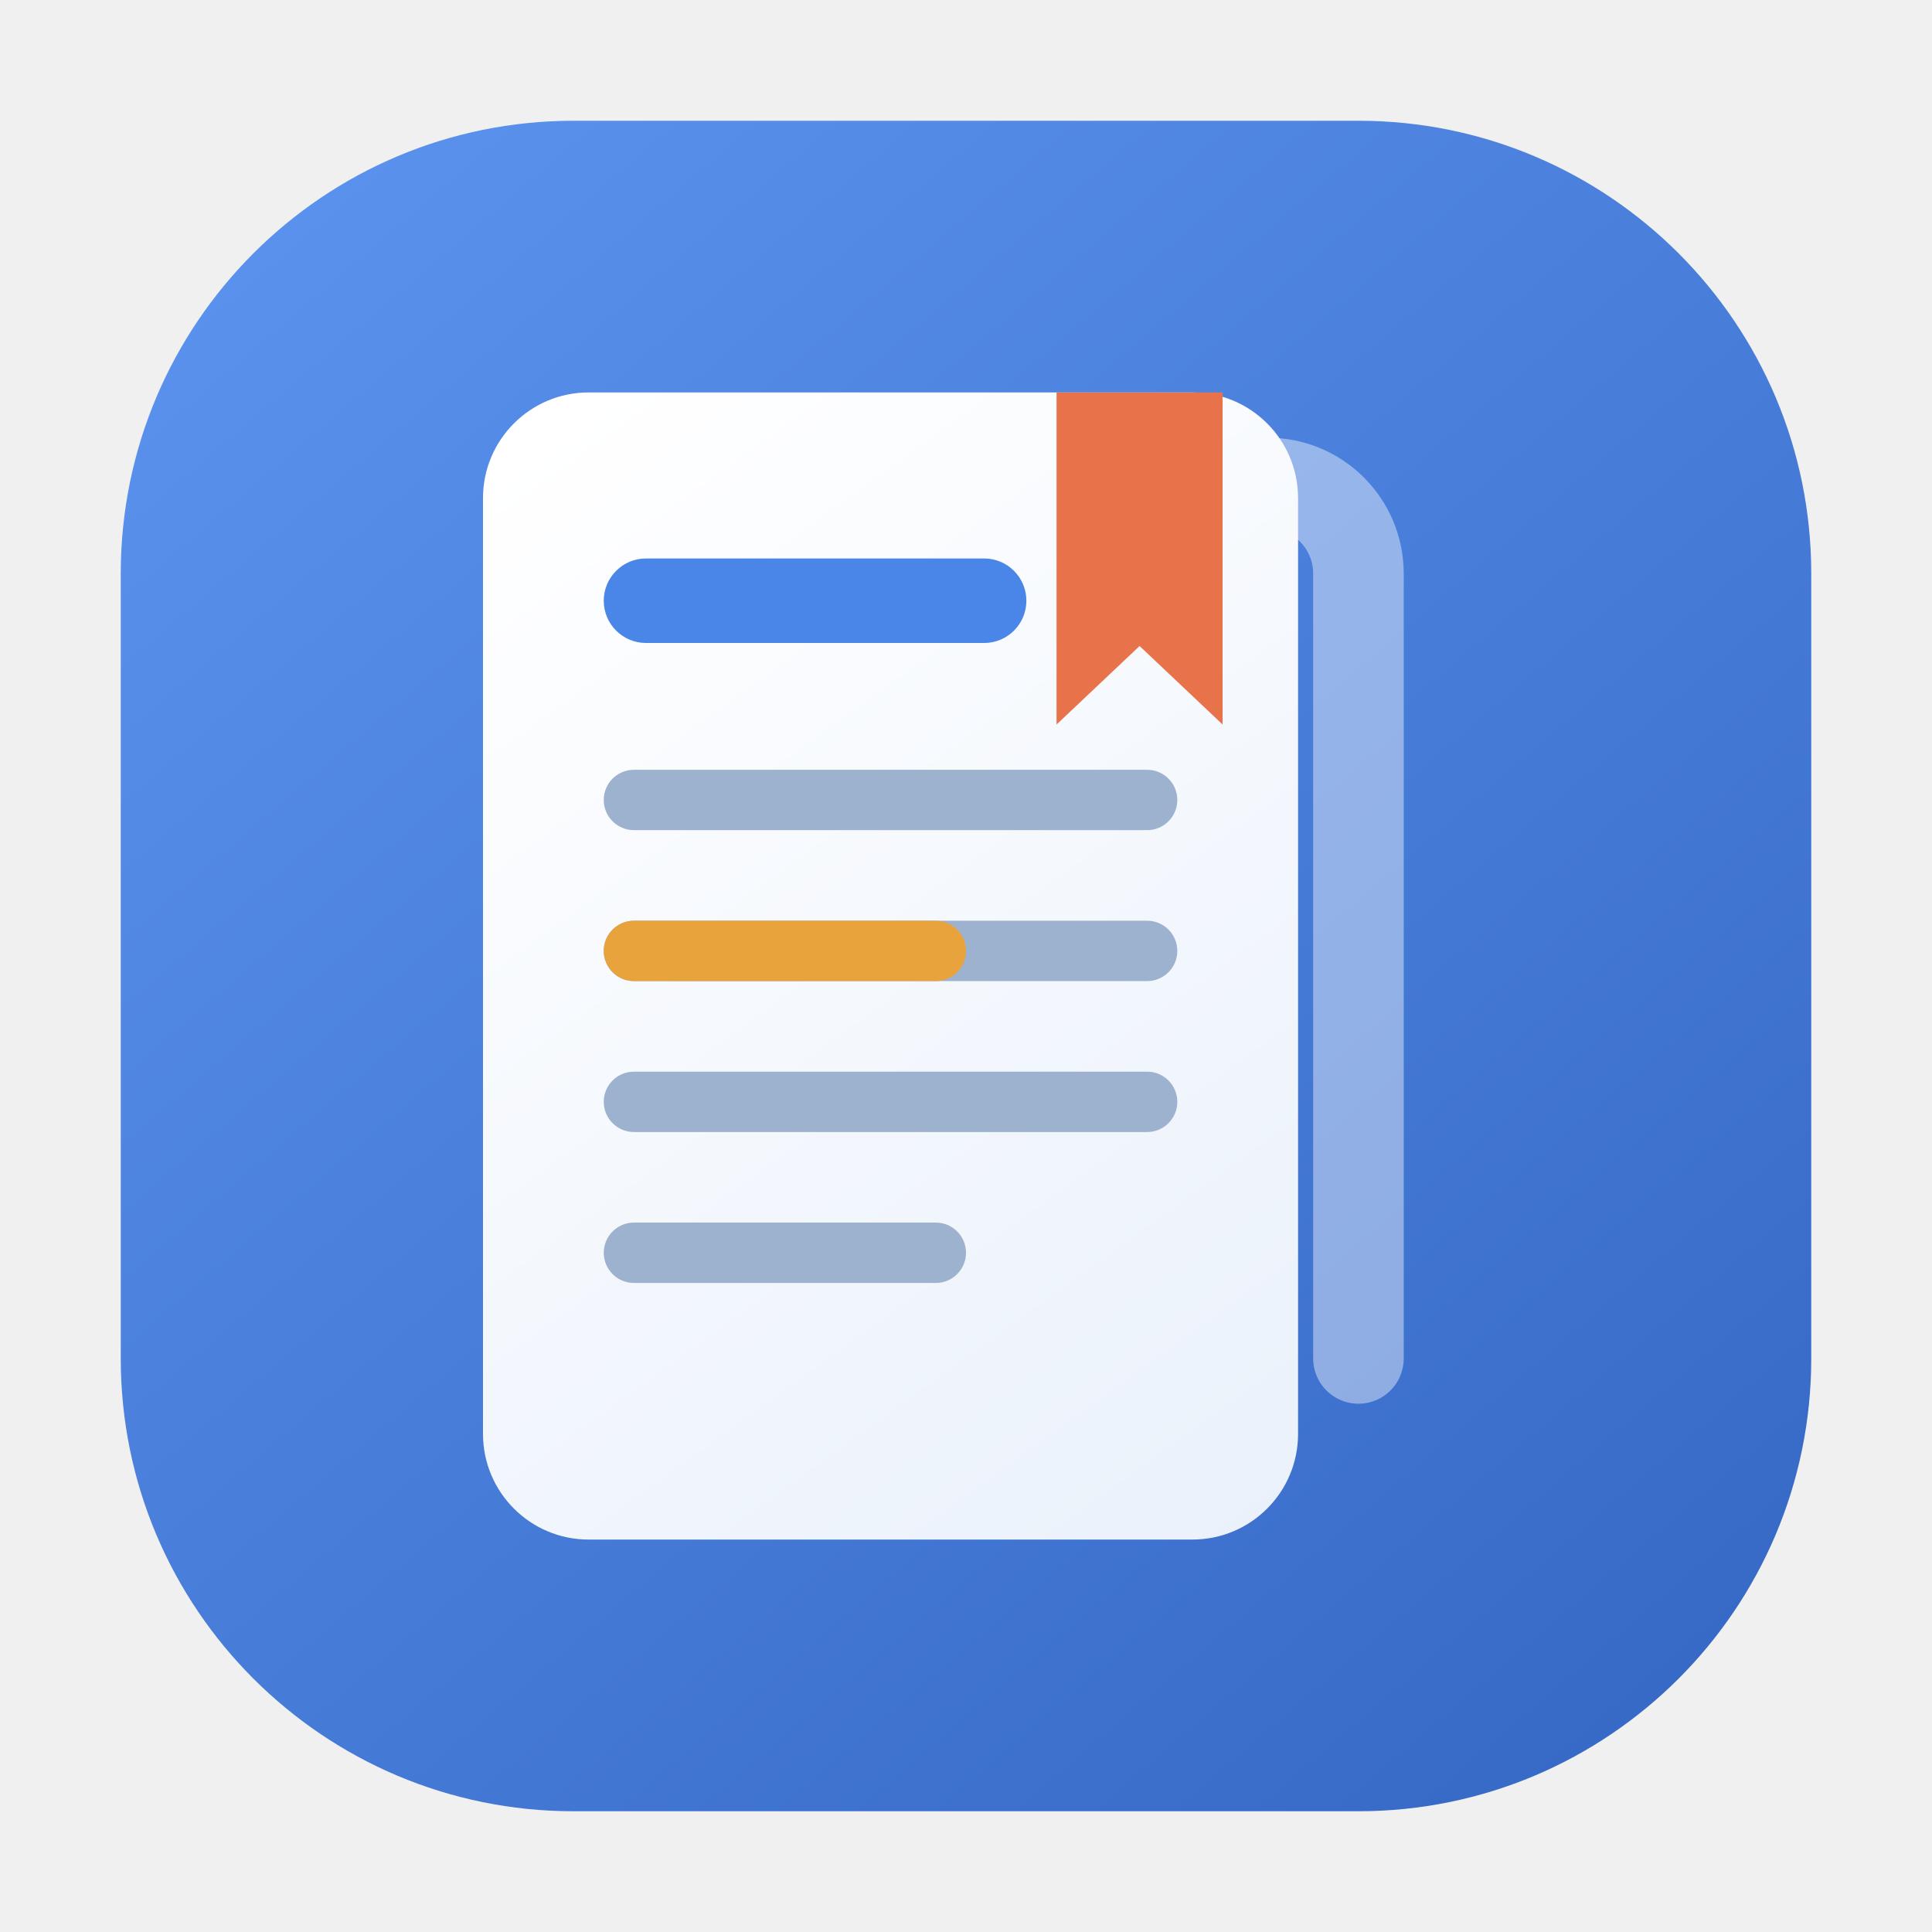
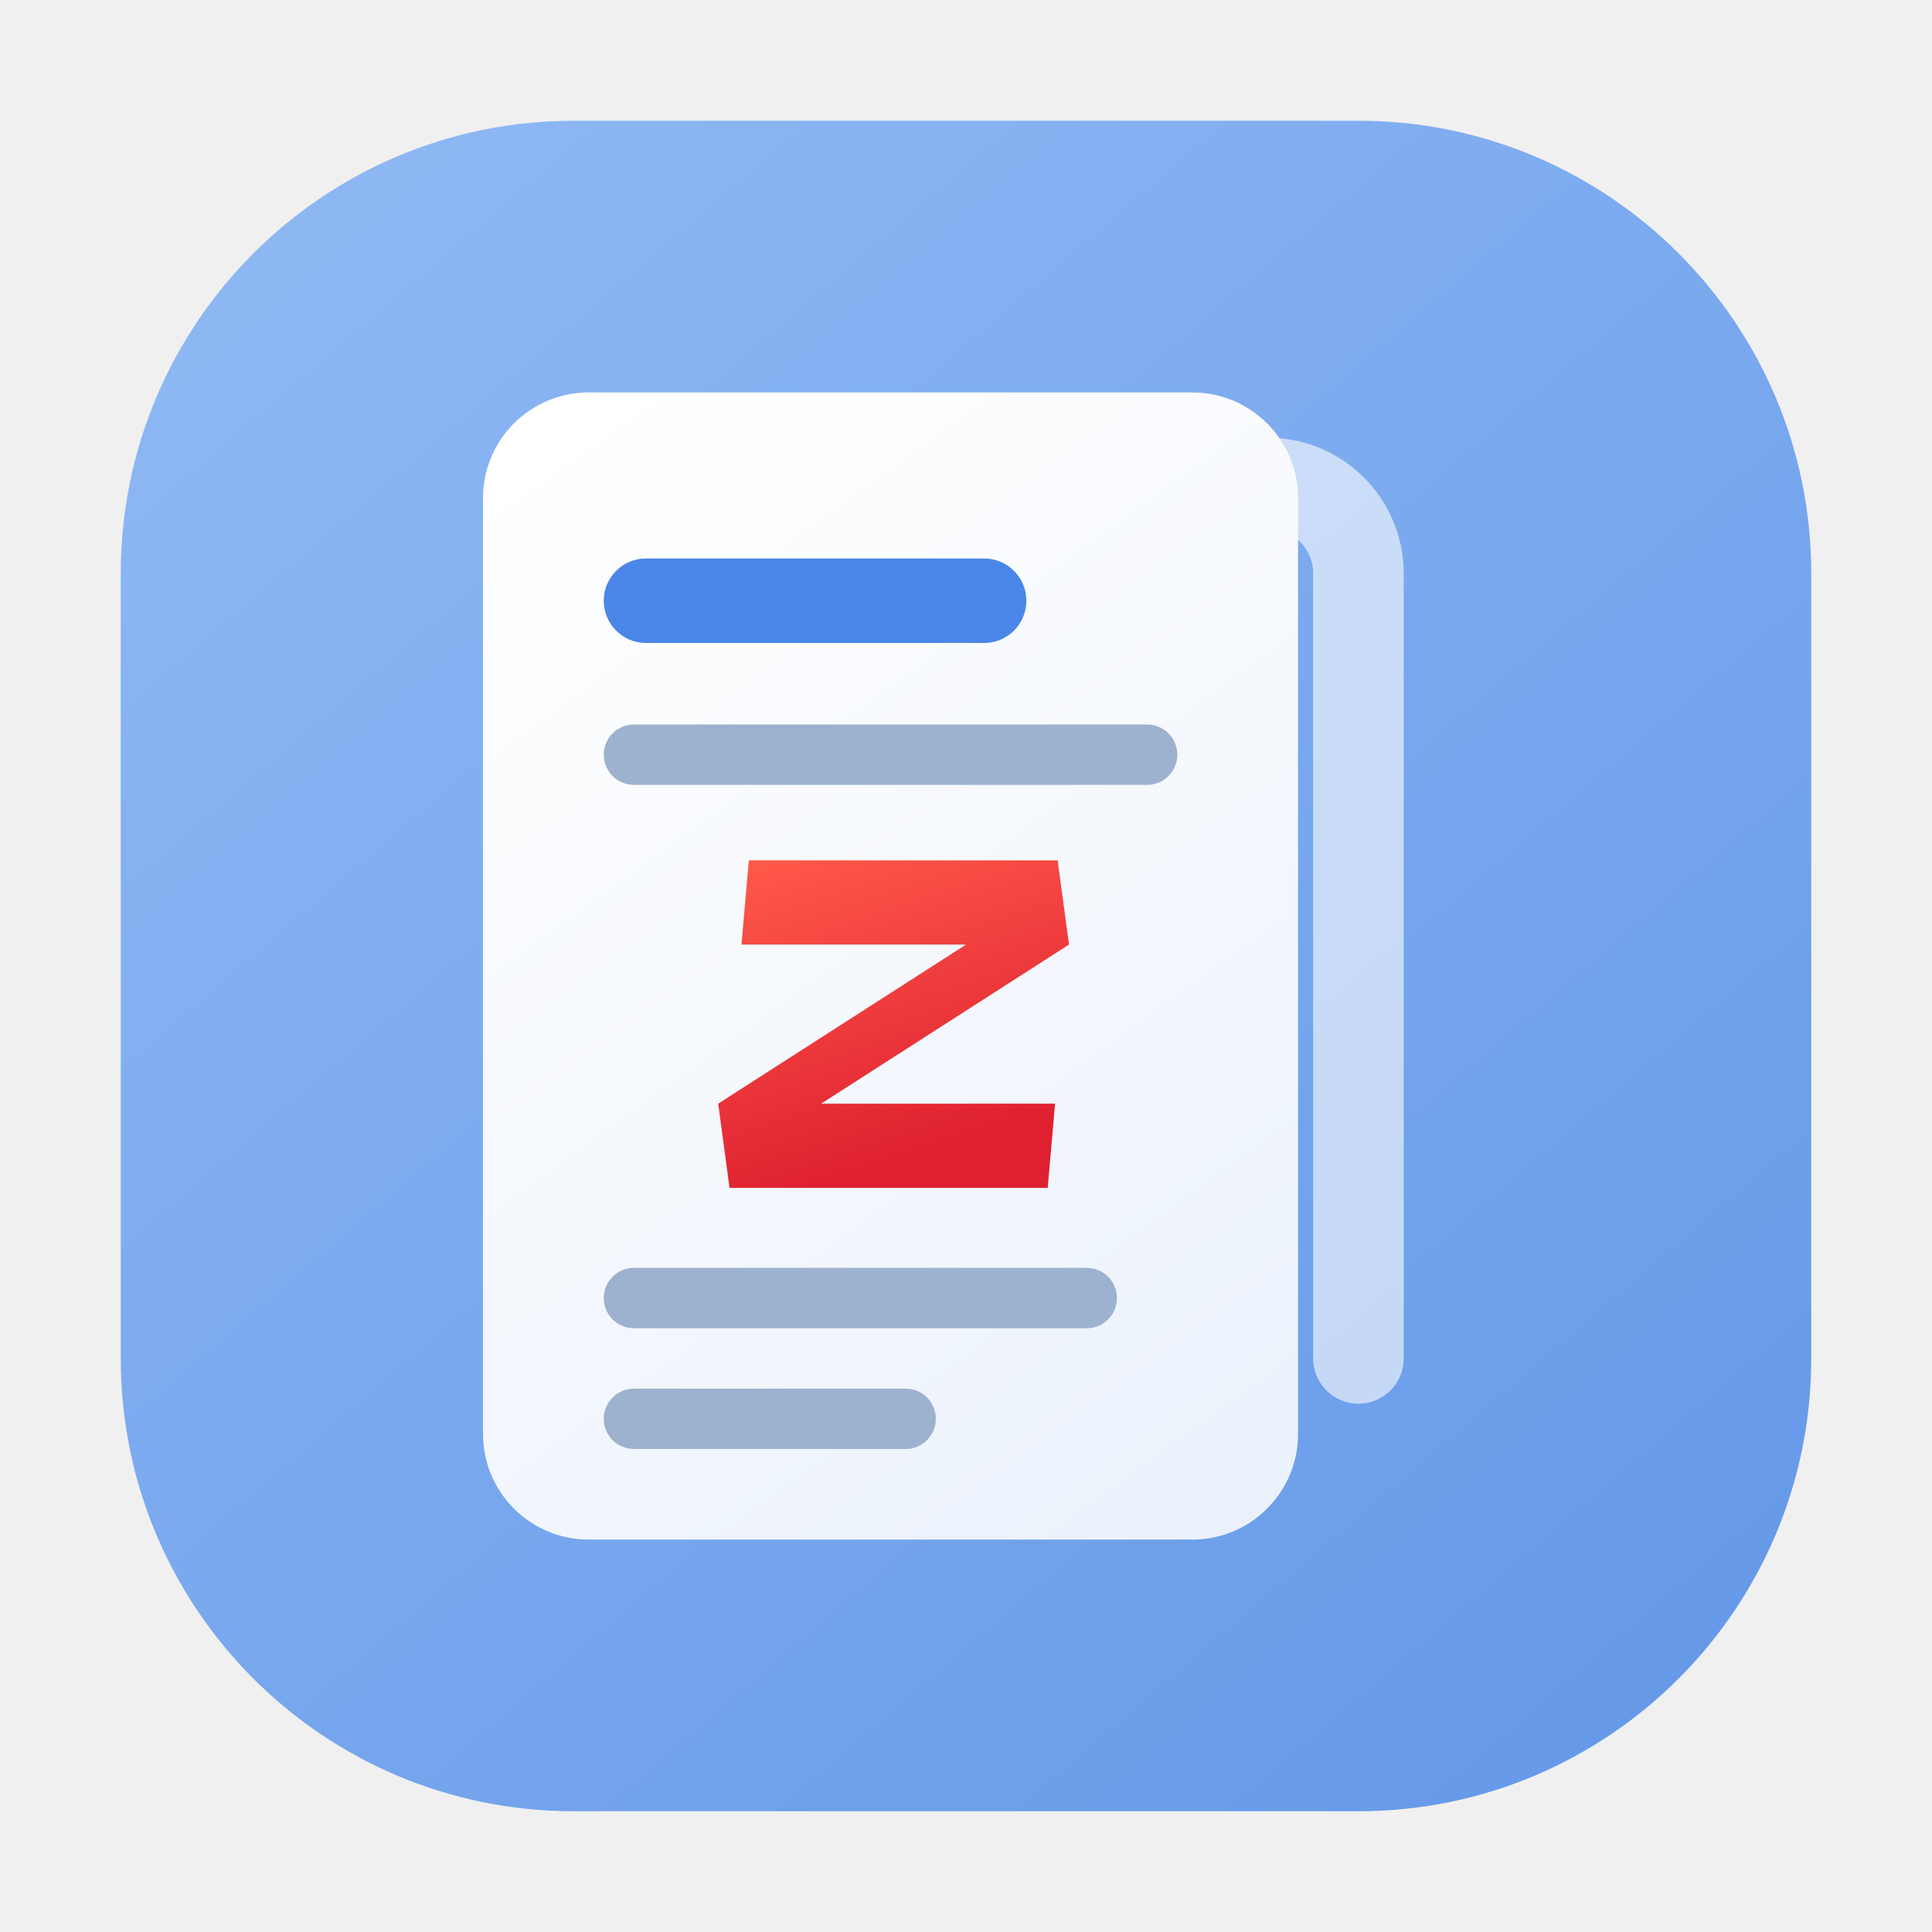
<svg xmlns="http://www.w3.org/2000/svg" viewBox="0 0 64 64" width="64" height="64" role="img" aria-label="Zotero Library for DSH">
  <defs>
    <linearGradient id="zp-bg" x1="8" y1="4" x2="56" y2="60" gradientUnits="userSpaceOnUse">
-       <stop offset="0" stop-color="#5b93ef" />
-       <stop offset="1" stop-color="#3568c4" />
+       <stop offset="0" stop-color="#8fb9f4" />
+       <stop offset="1" stop-color="#6498e8" />
    </linearGradient>
    <linearGradient id="zp-paper" x1="18" y1="14" x2="44" y2="50" gradientUnits="userSpaceOnUse">
      <stop offset="0" stop-color="#ffffff" />
      <stop offset="1" stop-color="#eaf1fb" />
    </linearGradient>
+     <linearGradient id="zp-z" x1="0" y1="0" x2="0.35" y2="1">
+       <stop offset="0" stop-color="#ff5a4b" />
+       <stop offset="1" stop-color="#df2030" />
+     </linearGradient>
  </defs>
  <rect x="4" y="4" width="56" height="56" rx="15" fill="url(#zp-bg)" />
-   <path d="M25 16h17a3 3 0 0 1 3 3v26" fill="none" stroke="#ffffff" stroke-opacity=".42" stroke-width="3" stroke-linecap="round" />
+   <path d="M25 16h17a3 3 0 0 1 3 3v26" fill="none" stroke="#ffffff" stroke-opacity=".6" stroke-width="3" stroke-linecap="round" />
  <rect x="16" y="13" width="27" height="38" rx="3.5" fill="url(#zp-paper)" />
  <rect x="20" y="18.5" width="14" height="2.8" rx="1.4" fill="#4a86e8" />
+   <rect x="20" y="24" width="19" height="2" rx="1" fill="#9db2ce" />
+   <g transform="translate(24 28.5) scale(0.62) translate(0.8 0) skewX(-5)">
+     <path d="M0.5 0H17L18 4.5L5.5 13H18V17.5H1L0 13L12.5 4.5H0.5Z" fill="url(#zp-z)" />
+   </g>
  <g fill="#9db2ce">
-     <rect x="20" y="25.5" width="19" height="2" rx="1" />
-     <rect x="20" y="30.5" width="19" height="2" rx="1" />
-     <rect x="20" y="35.5" width="19" height="2" rx="1" />
-     <rect x="20" y="40.5" width="12" height="2" rx="1" />
+     <rect x="20" y="42" width="17" height="2" rx="1" />
+     <rect x="20" y="46" width="11" height="2" rx="1" />
  </g>
-   <rect x="20" y="30.5" width="12" height="2" rx="1" fill="#e8a33d" />
-   <path d="M35 13h5.5v11l-2.75-2.6L35 24z" fill="#e8734a" />
</svg>
